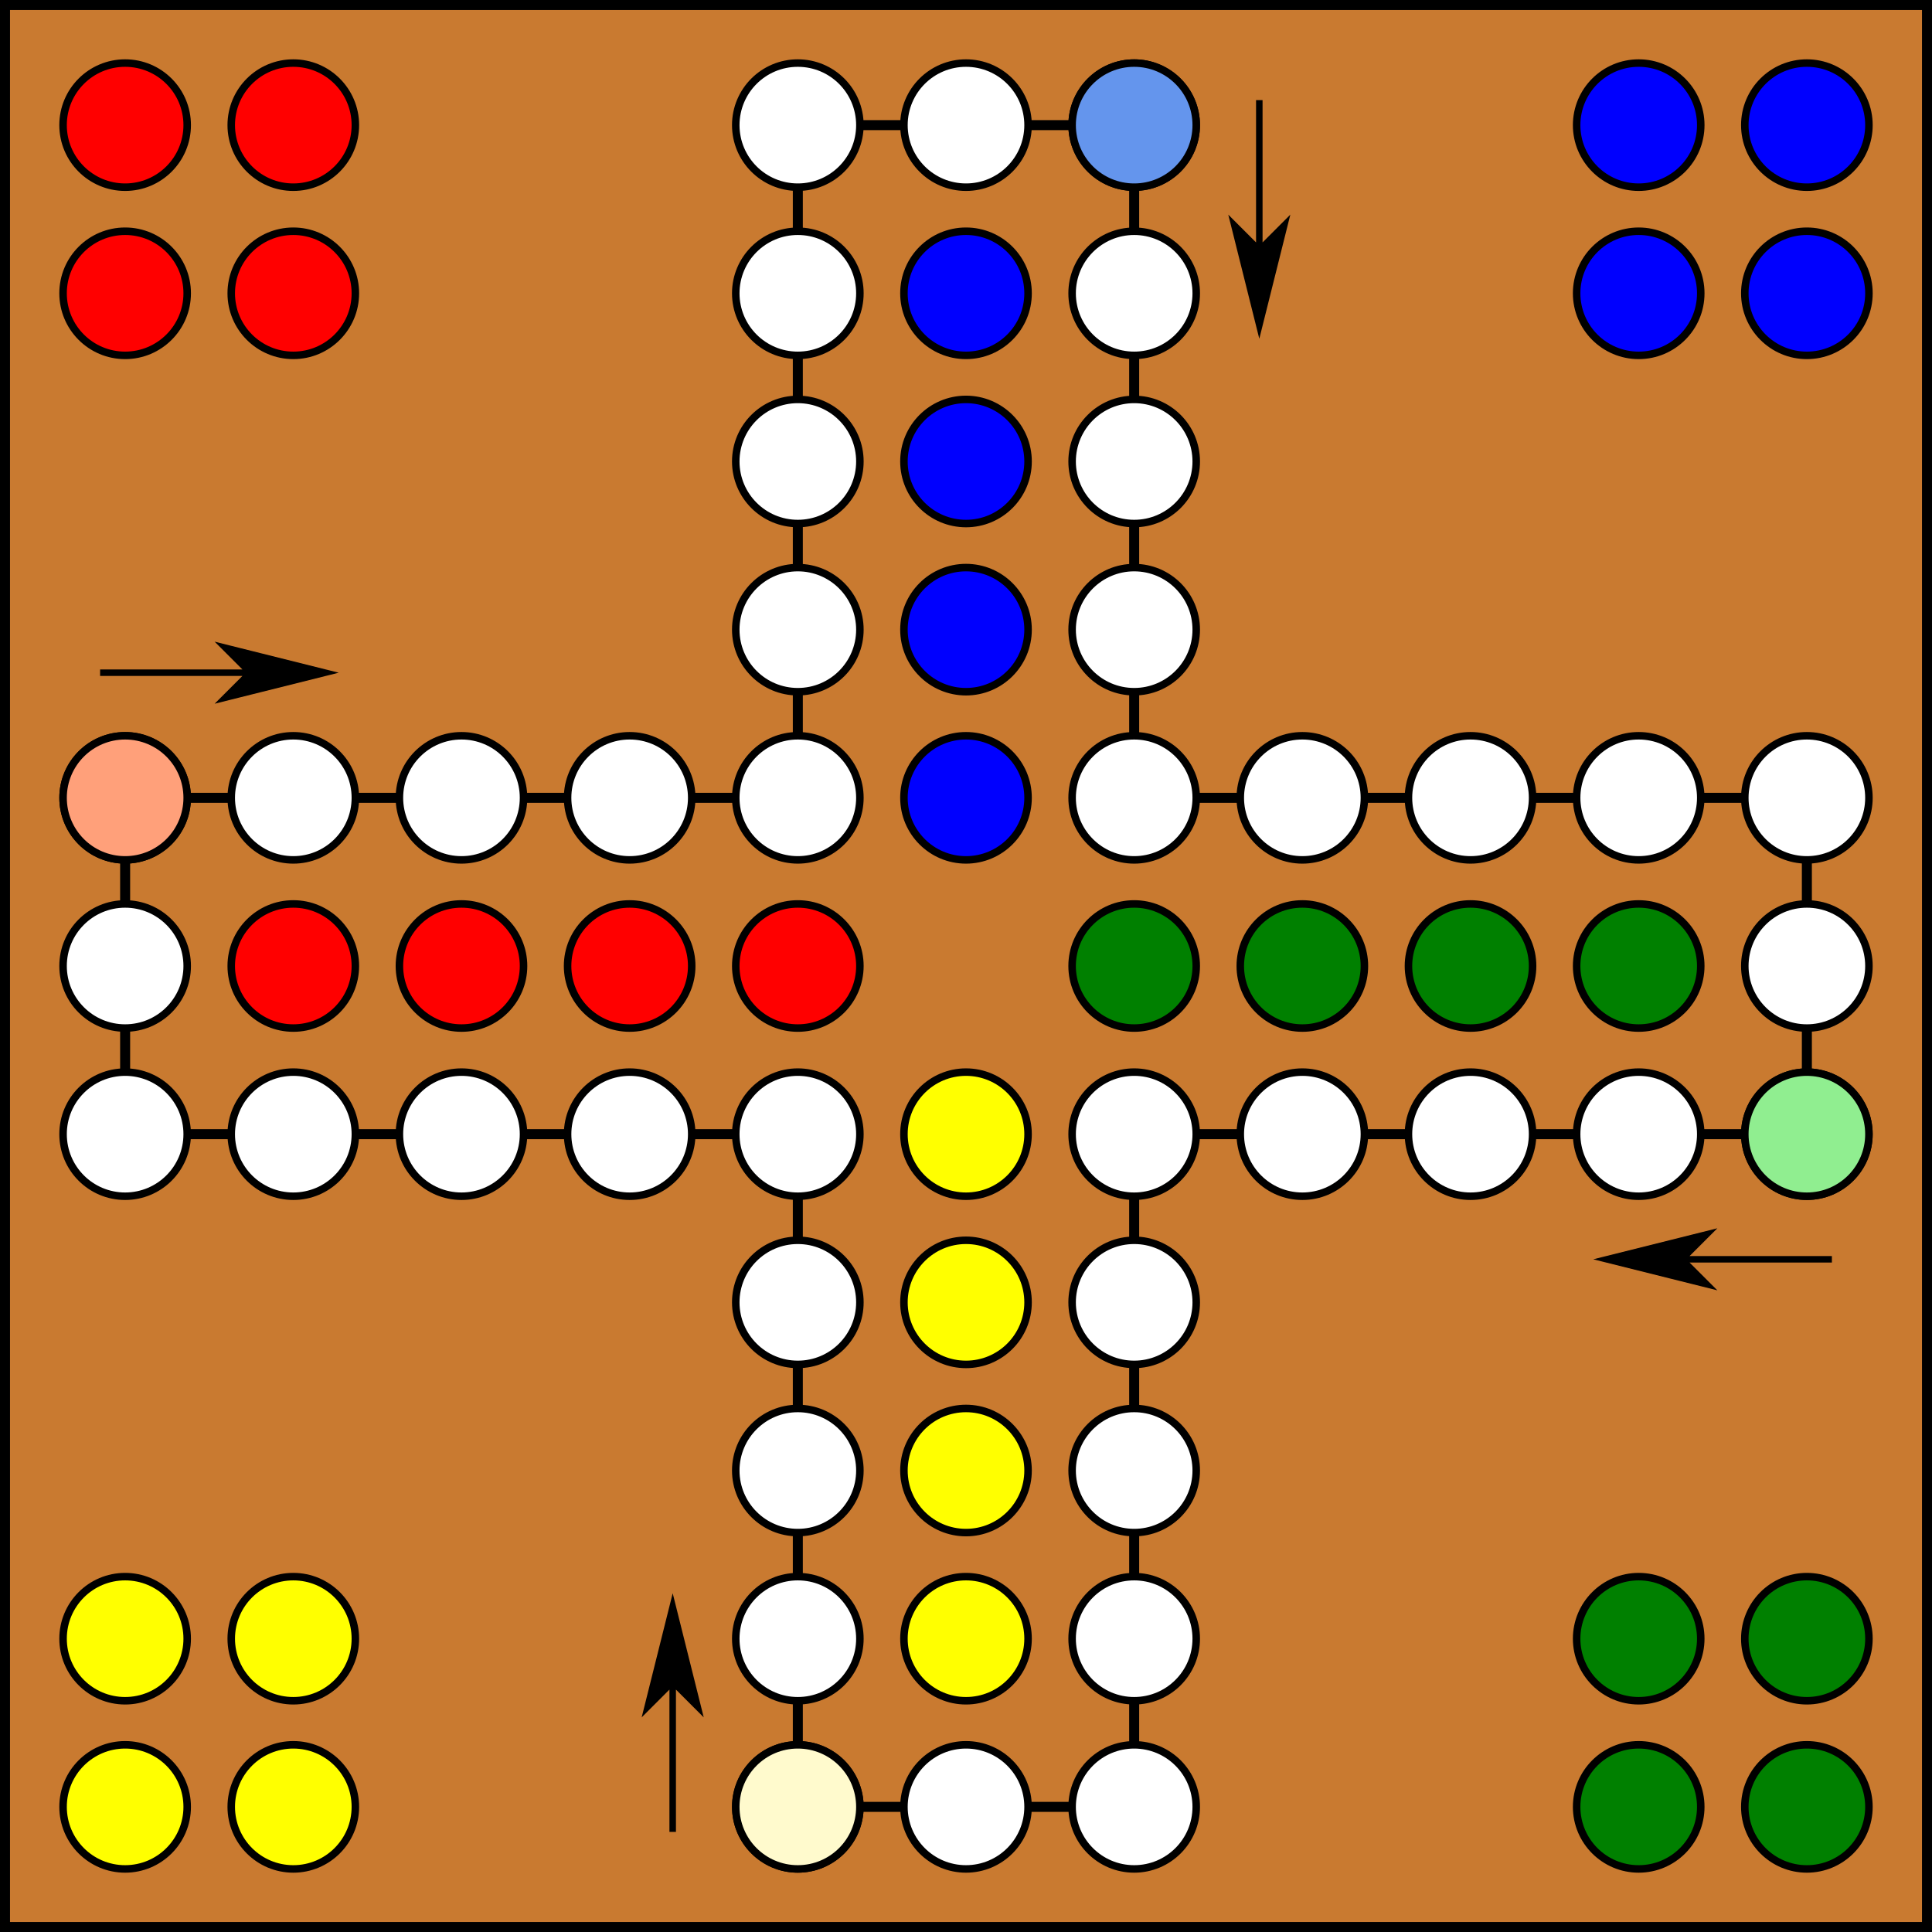
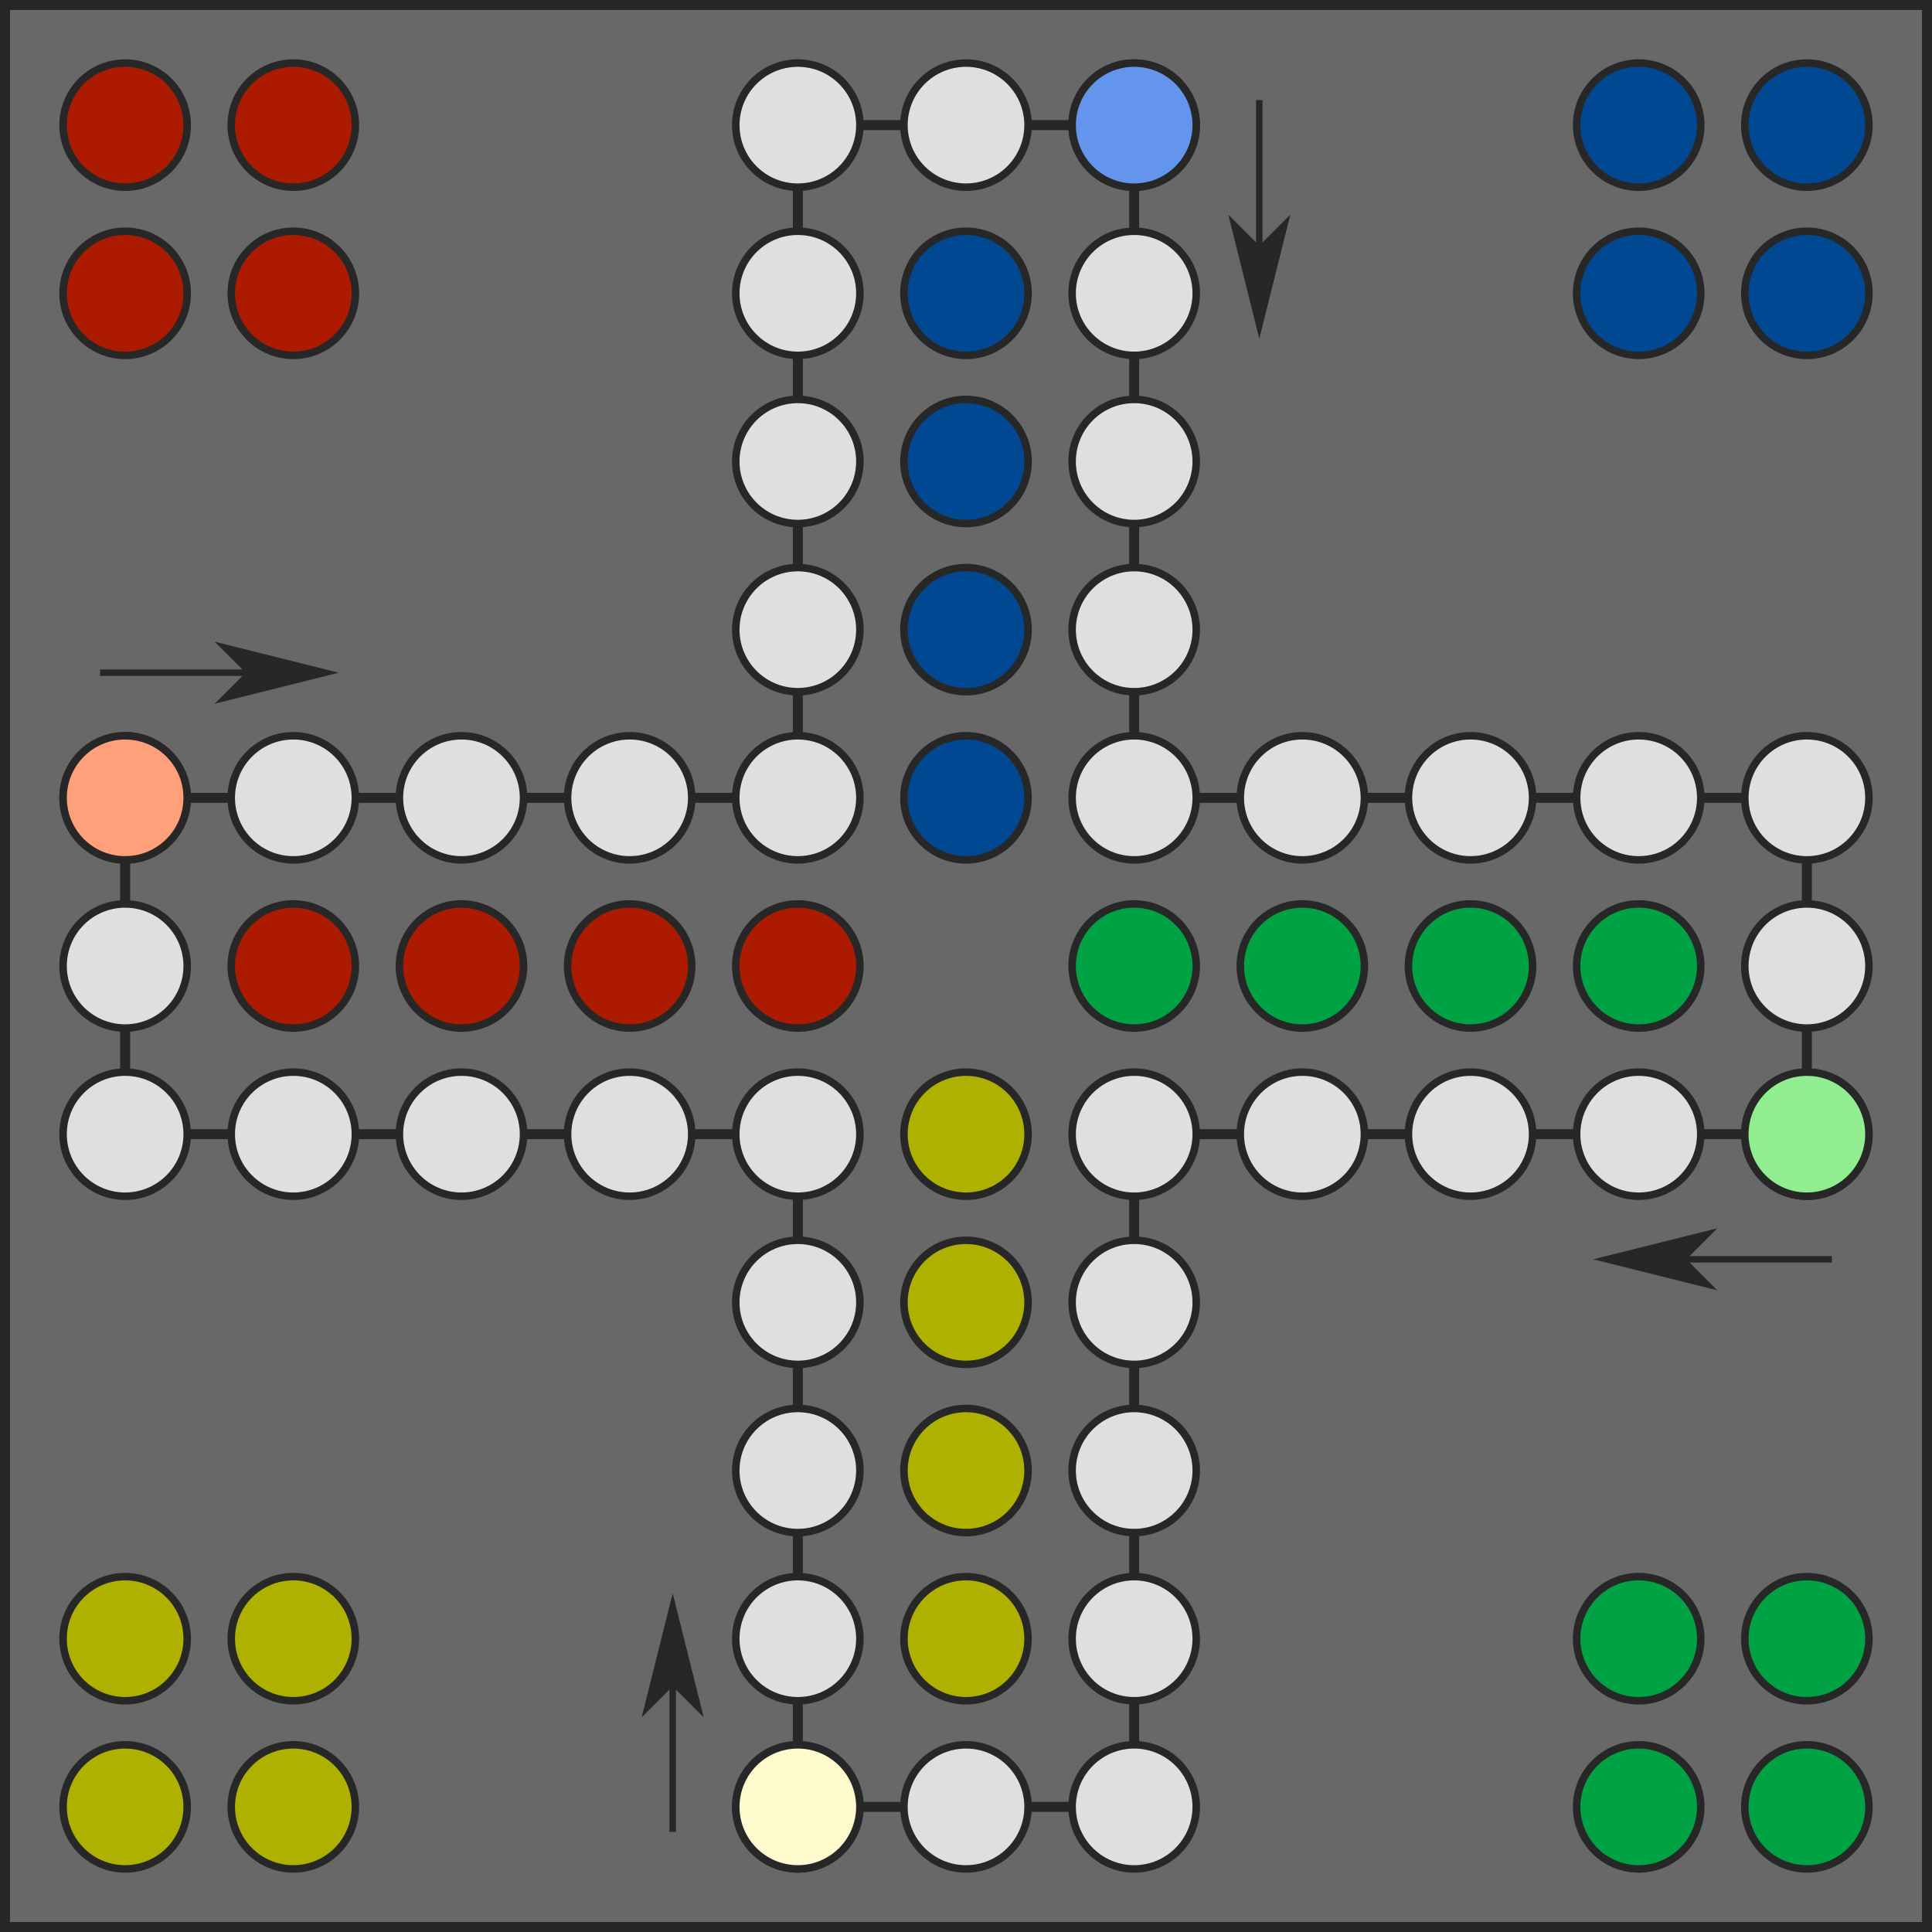
<svg xmlns="http://www.w3.org/2000/svg" xmlns:xlink="http://www.w3.org/1999/xlink" width="386" height="386">
  <defs>
-     <circle r="12.4" stroke="#000" stroke-width="1.5" id="circle" />
+     <circle r="12.4" stroke="#272727" stroke-width="1.5" id="circle" />
    <marker id="marker-w" refX="14" refY="14" markerWidth="28" markerHeight="28" markerUnits="userSpaceOnUse">
-       <use fill="#fff" x="14" y="14" xlink:href="#circle" />
+       <use fill="#dfdfdf" x="14" y="14" xlink:href="#circle" />
    </marker>
    <marker id="marker-r" refX="14" refY="14" markerWidth="28" markerHeight="28" markerUnits="userSpaceOnUse">
-       <use fill="#f00" x="14" y="14" xlink:href="#circle" />
+       <use fill="#ac1a00" x="14" y="14" xlink:href="#circle" />
    </marker>
    <marker id="marker-g" refX="14" refY="14" markerWidth="28" markerHeight="28" markerUnits="userSpaceOnUse">
-       <use fill="#008000" x="14" y="14" xlink:href="#circle" />
+       <use fill="#00a344" x="14" y="14" xlink:href="#circle" />
    </marker>
    <marker id="marker-b" refX="14" refY="14" markerWidth="28" markerHeight="28" markerUnits="userSpaceOnUse">
-       <use fill="#00f" x="14" y="14" xlink:href="#circle" />
+       <use fill="#004992" x="14" y="14" xlink:href="#circle" />
    </marker>
    <marker id="marker-y" refX="14" refY="14" markerWidth="28" markerHeight="28" markerUnits="userSpaceOnUse">
-       <use fill="#ff0" x="14" y="14" xlink:href="#circle" />
+       <use fill="#aeb100" x="14" y="14" xlink:href="#circle" />
    </marker>
-     <path id="arrow" d="M0 0 h30 l-5 -5 l20 5 l-20 5 l5 -5 z" fill="#000" stroke="#000" stroke-width="1.3" stroke-miterlimit="8" />
+     <path id="arrow" d="M0 0 h30 l-5 -5 l20 5 l-20 5 l5 -5 z" fill="#272727" stroke="#272727" stroke-width="1.3" stroke-miterlimit="8" />
  </defs>
-   <rect x="1" y="1" width="384" height="384" fill="#C97A30" stroke="#000" stroke-width="2" />
-   <path d="M25 159.4  h 33.6 h 33.6 h 33.6 h 33.6  v-33.6 v-33.6 v-33.6 v-33.6  h 33.6 h 33.6  v 33.6 v 33.6 v 33.6 v 33.6  h 33.6 h 33.6 h 33.6 h 33.6  v 33.6 v 33.6  h-33.6 h-33.6 h-33.6 h-33.6  v 33.6 v 33.6 v 33.6 v 33.6  h-33.6 h-33.6  v-33.6 v-33.6 v-33.6 v-33.6  h-33.6 h-33.6 h-33.6 h-33.6  v-33.6 z" fill="none" stroke="#000" stroke-width="2" marker-mid="url(#marker-w)" marker-end="url(#marker-w)" />
+   <rect x="1" y="1" width="384" height="384" fill="#686868" stroke="#272727" stroke-width="2" />
+   <path d="M25 159.4  h 33.6 h 33.6 h 33.6 h 33.6  v-33.6 v-33.6 v-33.6 v-33.6  h 33.6 h 33.6  v 33.6 v 33.6 v 33.6 v 33.6  h 33.6 h 33.6 h 33.6 h 33.6  v 33.6 v 33.6  h-33.6 h-33.6 h-33.6 h-33.6  v 33.6 v 33.6 v 33.6 v 33.6  h-33.6 h-33.6  v-33.6 v-33.6 v-33.6 v-33.6  h-33.6 h-33.6 h-33.6 h-33.6  v-33.6 z" fill="none" stroke="#272727" stroke-width="2" marker-mid="url(#marker-w)" marker-end="url(#marker-w)" />
  <use x="25" y="159.4" fill="#ffa07a" xlink:href="#circle" />
  <use x="361" y="226.6" fill="#90ee90" xlink:href="#circle" />
  <use x="226.6" y="25" fill="#6495ed" xlink:href="#circle" />
  <use x="159.4" y="361" fill="#fffacd" xlink:href="#circle" />
  <use x="20" y="134.4" xlink:href="#arrow" />
  <use x="366" y="251.6" xlink:href="#arrow" transform="rotate(180, 366 251.6)" />
  <use x="251.6" y="20" xlink:href="#arrow" transform="rotate(90, 251.6 20)" />
  <use x="134.4" y="366" xlink:href="#arrow" transform="rotate(270, 134.4 366)" />
  <g fill="none" stroke="none">
    <path d="M193 193 h-33.6 h-33.6 h-33.6 h-33.6" marker-mid="url(#marker-r)" marker-end="url(#marker-r)" />
    <path d="M25 25 h33.6 v33.6 h-33.6" marker-start="url(#marker-r)" marker-mid="url(#marker-r)" marker-end="url(#marker-r)" />
    <path d="M193 193 h33.6 h33.6 h33.6 h33.6" marker-mid="url(#marker-g)" marker-end="url(#marker-g)" />
    <path d="M361 361 h-33.6 v-33.6 h33.6" marker-start="url(#marker-g)" marker-mid="url(#marker-g)" marker-end="url(#marker-g)" />
    <path d="M193 193 v-33.6 v-33.6 v-33.6 v-33.6" marker-mid="url(#marker-b)" marker-end="url(#marker-b)" />
    <path d="M361 25 h-33.6 v33.6 h33.6" marker-start="url(#marker-b)" marker-mid="url(#marker-b)" marker-end="url(#marker-b)" />
    <path d="M193 193 v33.6 v33.6 v33.6 v33.6" marker-mid="url(#marker-y)" marker-end="url(#marker-y)" />
    <path d="M25 361 h33.6 v-33.6 h-33.6" marker-start="url(#marker-y)" marker-mid="url(#marker-y)" marker-end="url(#marker-y)" />
  </g>
</svg>
